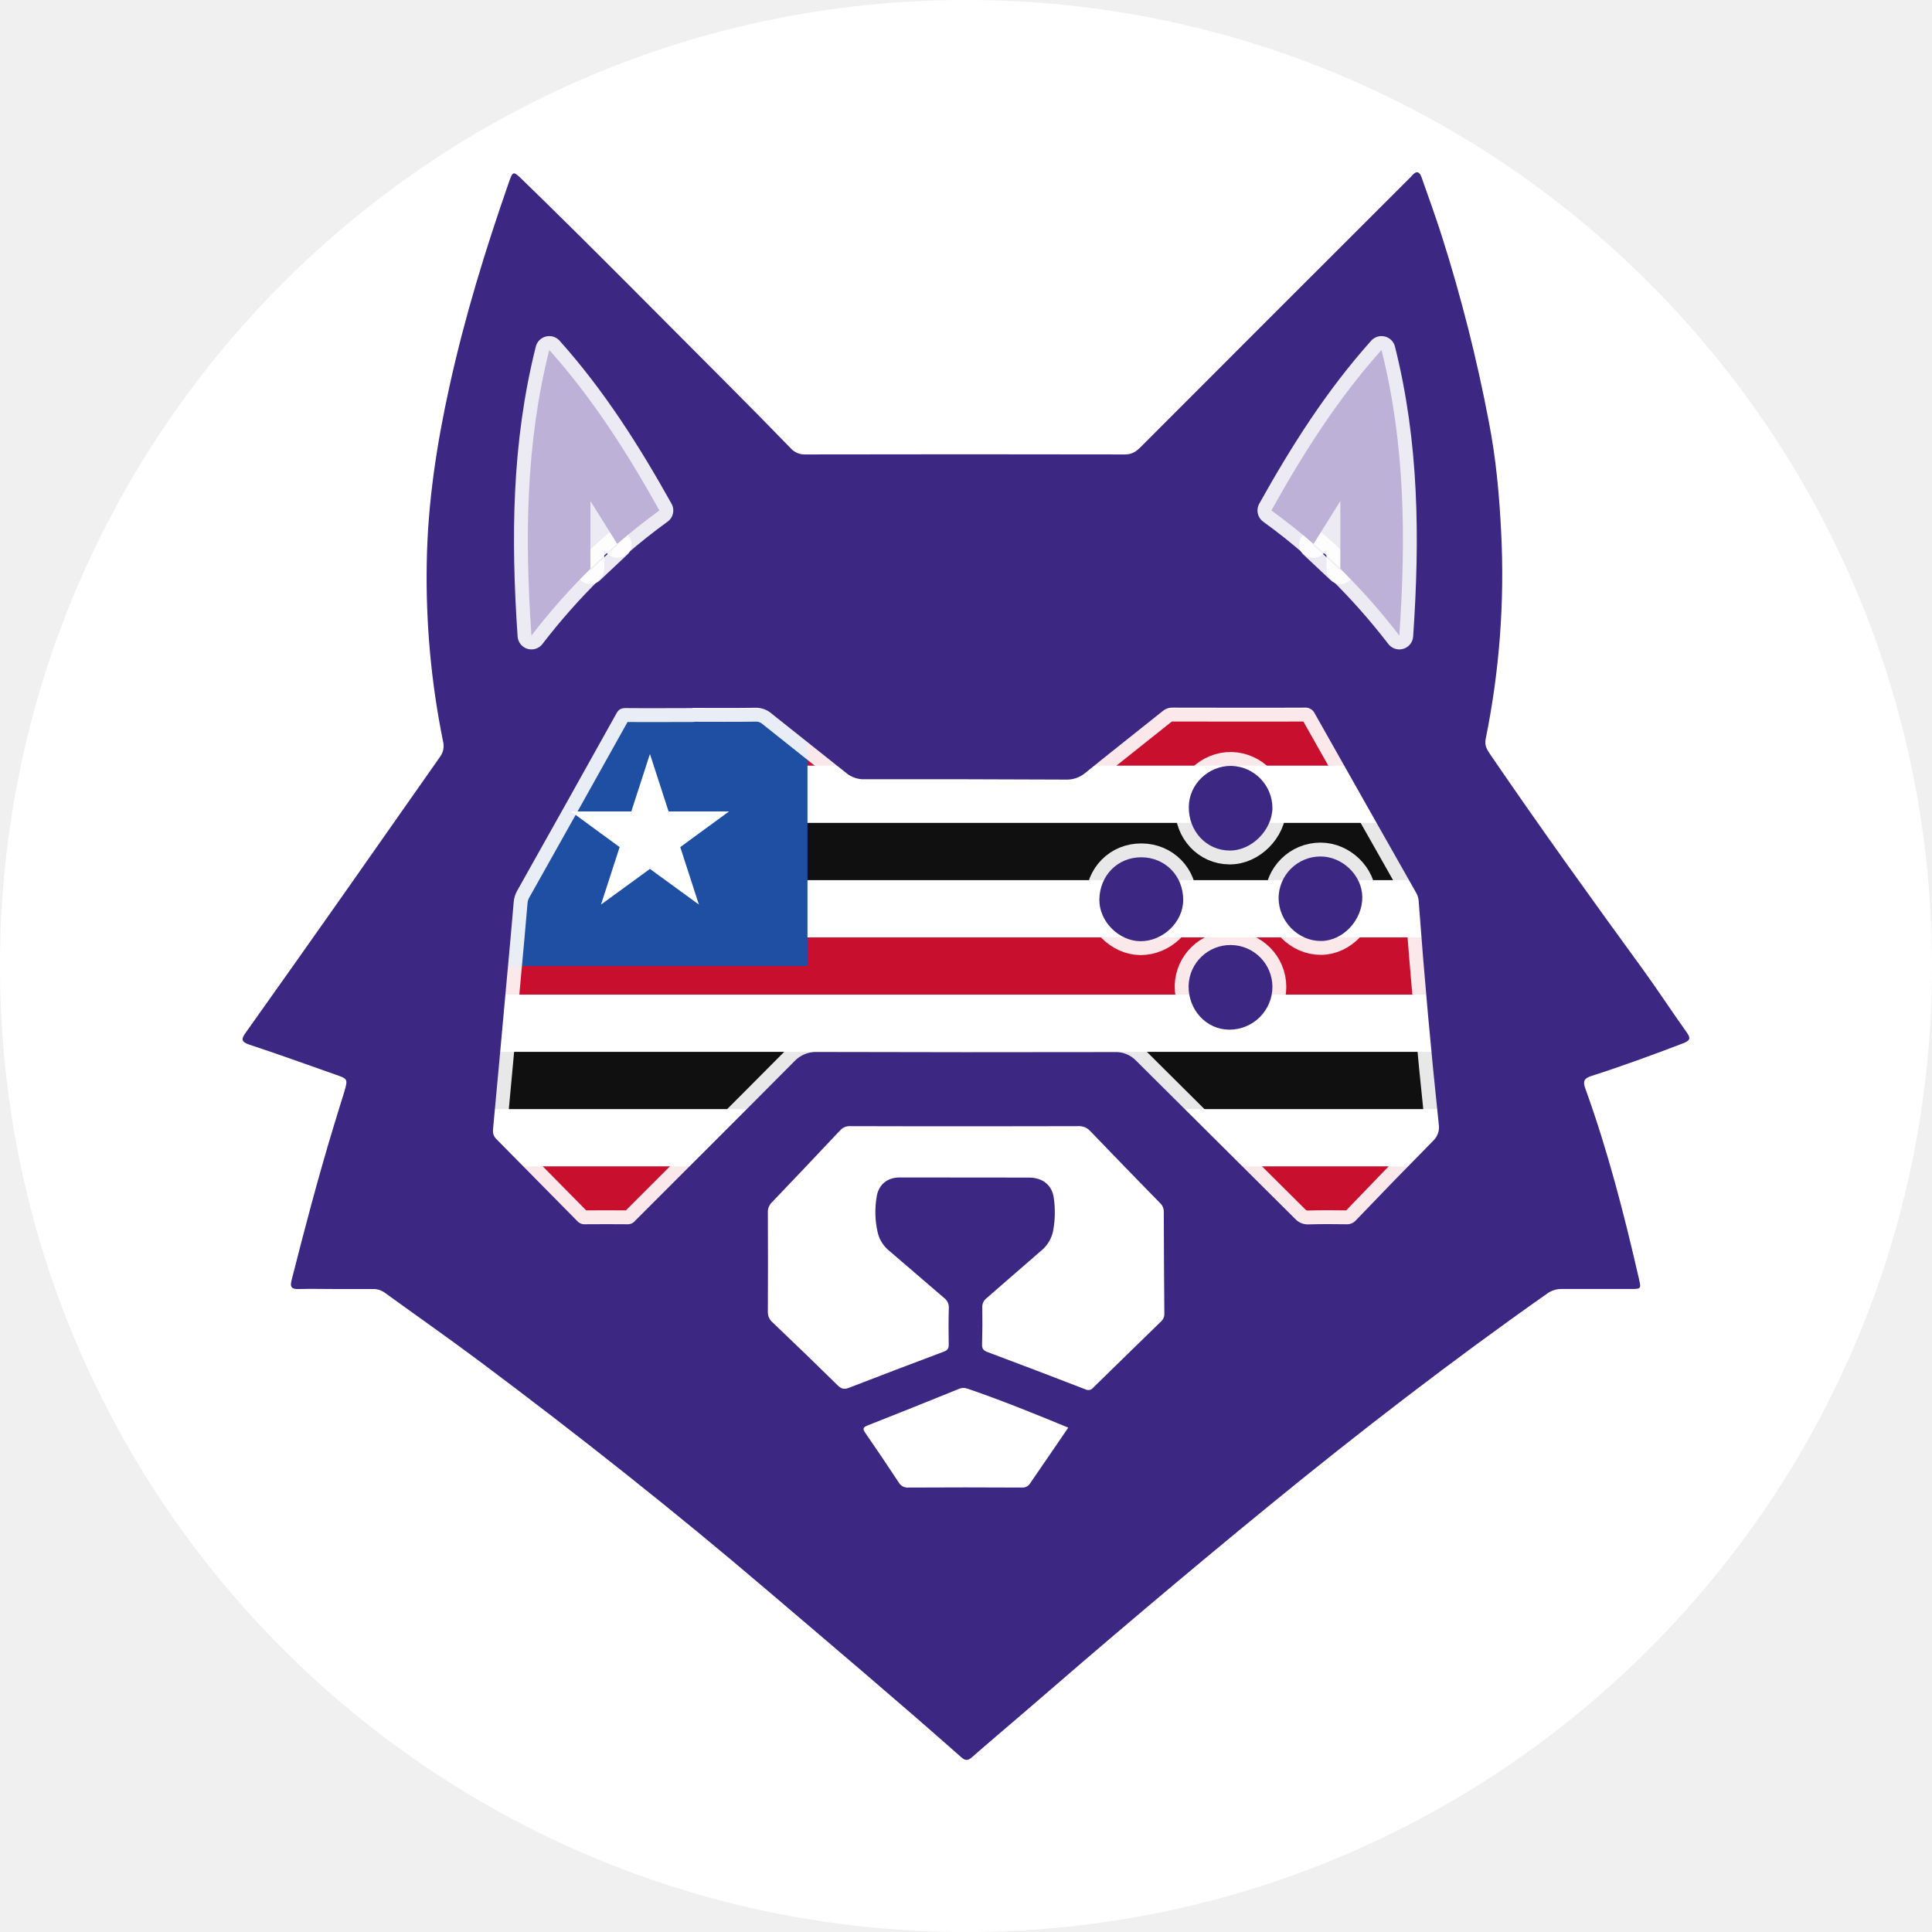
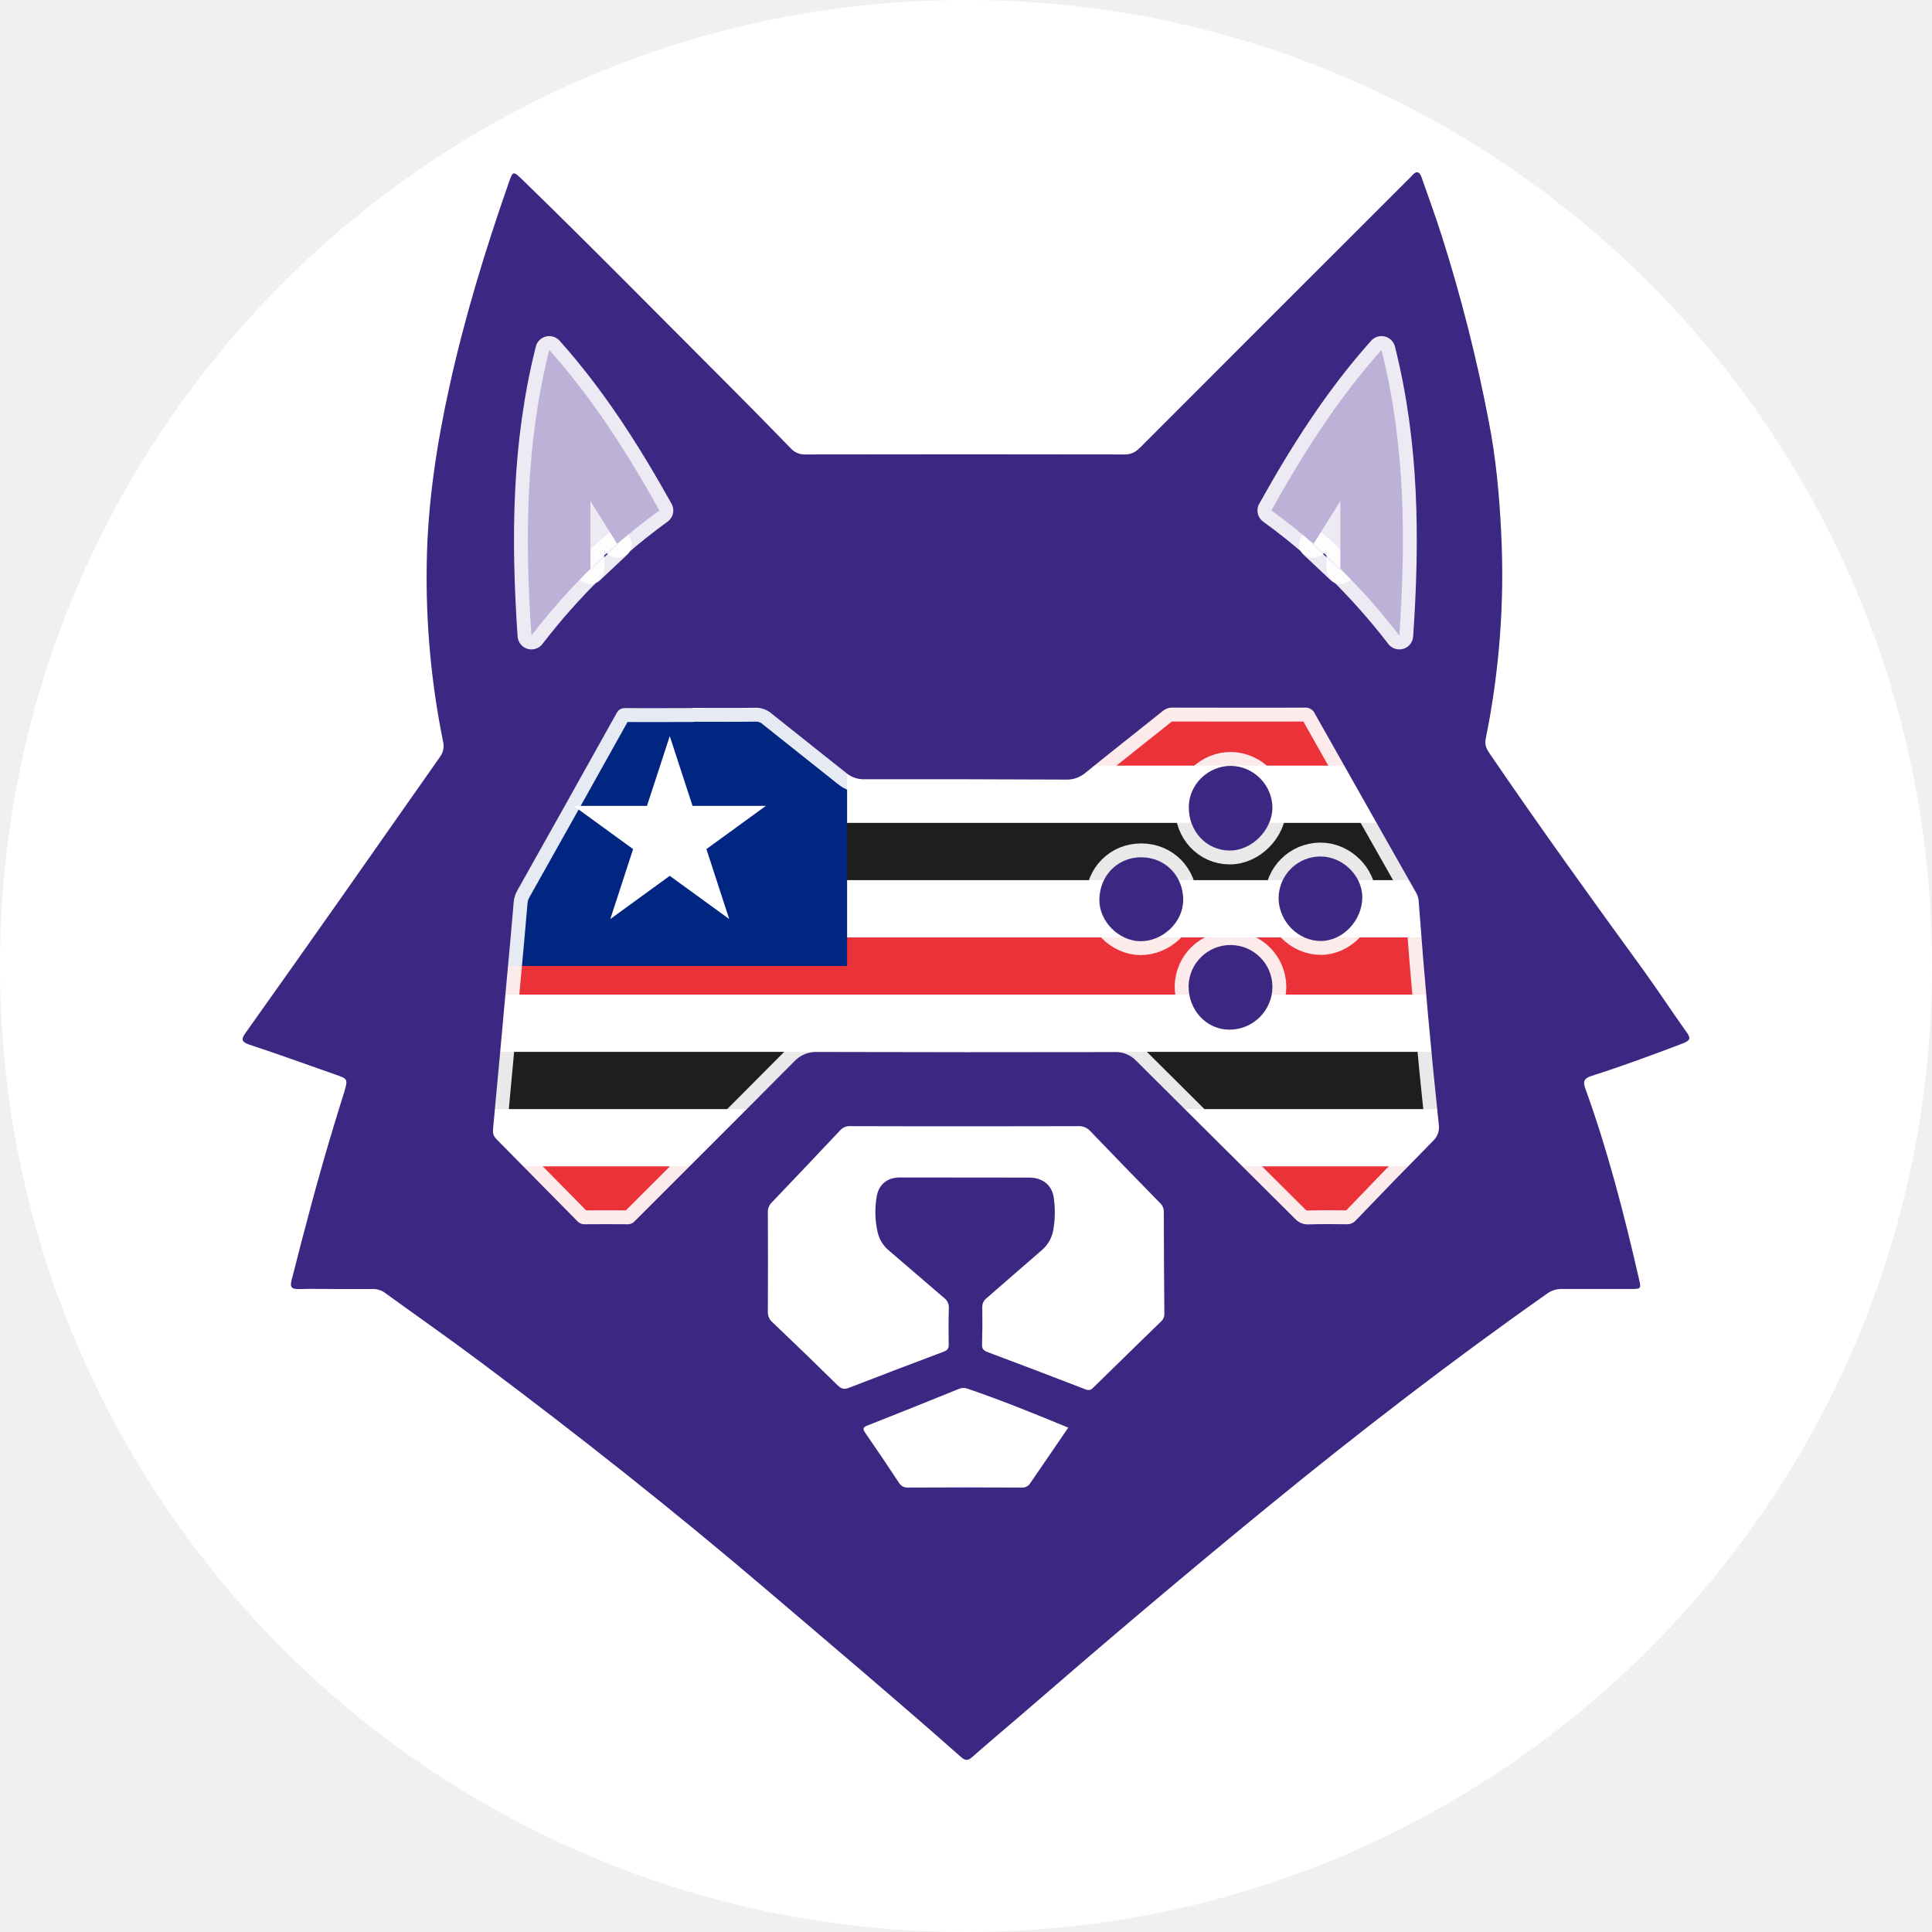
<svg xmlns="http://www.w3.org/2000/svg" viewBox="-162 -162 1404 1404">
  <circle cx="540" cy="540" r="702" fill="#FFFFFF" />
  <g transform="translate(540 540) scale(1.44) translate(-540 -540)">
-     <rect x="301" y="410.00" width="478" height="29.39" fill="#C8102E" />
+     <rect x="301" y="410.00" width="478" height="29.39" fill="#EB3238" />
    <rect x="301" y="438.89" width="478" height="29.39" fill="#FFFFFF" />
-     <rect x="301" y="467.78" width="478" height="29.39" fill="#101010" />
+     <rect x="301" y="467.78" width="478" height="29.39" fill="#201D1E" />
    <rect x="301" y="496.67" width="478" height="29.39" fill="#FFFFFF" />
-     <rect x="301" y="525.56" width="478" height="29.39" fill="#C8102E" />
+     <rect x="301" y="525.56" width="478" height="29.39" fill="#EB3238" />
    <rect x="301" y="554.44" width="478" height="29.39" fill="#FFFFFF" />
-     <rect x="301" y="583.33" width="478" height="29.39" fill="#101010" />
+     <rect x="301" y="583.33" width="478" height="29.39" fill="#201D1E" />
    <rect x="301" y="612.22" width="478" height="29.39" fill="#FFFFFF" />
-     <rect x="301" y="641.11" width="478" height="29.39" fill="#C8102E" />
-     <rect x="301" y="410" width="159" height="130" fill="#1E4FA3" />
-     <polygon fill="#FFFFFF" points="380.5,433.0 389.9,462.0 420.4,462.0 395.8,480.0 405.2,509.0 380.5,491.0 355.8,509.0 365.2,480.0 340.6,462.0 371.1,462.0" />
+     <rect x="301" y="641.11" width="478" height="29.39" fill="#EB3238" />
+     <rect x="301" y="410" width="179" height="130" fill="#012682" />
+     <polygon fill="#FFFFFF" points="390.5,424.0 402.0,459.2 439.0,459.2 409.0,481.0 420.5,516.3 390.5,494.5 360.5,516.3 372.0,481.0 342.0,459.2 379.0,459.2" />
    <path id="nariz" fill="#FFFFFF" d="M638.62,719.21c-11.5,11.16-23,22.43-34.49,33.65a3.06,3.06,0,0,1-3.69.85q-24.8-9.6-49.67-18.92c-2.15-.79-2.78-1.87-2.66-4.08.17-6.06.22-12.18.11-18.29a5.52,5.52,0,0,1,2.21-4.82c9.12-7.87,18.18-15.91,27.36-23.79A17.33,17.33,0,0,0,584,673.51a51.46,51.46,0,0,0,.34-16.14c-.79-6.8-5.66-10.59-12.57-10.59-21.75,0-43.45-.06-65.2-.06-6.17,0-10.59,3.46-11.61,9.52a45.81,45.81,0,0,0,.46,18.18,16.82,16.82,0,0,0,5.89,9.35c9.28,7.93,18.46,15.91,27.75,23.84a5.88,5.88,0,0,1,2.27,5.16c-.17,6.11-.17,12.17-.06,18.29.06,2-.68,2.89-2.49,3.57q-24,9-48,18.29c-2.26.85-3.68.51-5.49-1.24q-16.31-16.06-32.91-31.83a6.66,6.66,0,0,1-2.38-5.1c.12-16.82.06-33.59,0-50.41a6.72,6.72,0,0,1,2.16-5.21c11.55-12.07,23-24.13,34.44-36.31a6.44,6.44,0,0,1,5.26-2q28.89.09,57.78.06c19,0,38,0,57-.06a7.6,7.6,0,0,1,6.12,2.55c11.61,12.12,23.34,24.13,35.06,36.14a5.89,5.89,0,0,1,2,4.58c.06,17.11.11,34.27.28,51.43A4.78,4.78,0,0,1,638.62,719.22Z" />
    <path fill="none" stroke="#FFFFFF" stroke-opacity="0.9" stroke-width="14" stroke-linejoin="round" d="M903.75,573.54c-7.36-10.31-14.33-20.95-21.75-31.26C855.72,506.2,829.67,470,804.46,433.07c-1.58-2.32-2.83-4.41-2.21-7.59a416.16,416.16,0,0,0,7.82-104.38c-.9-18.64-2.6-37.22-6.17-55.51a805.78,805.78,0,0,0-23.85-94.2c-3.11-9.74-6.63-19.37-10-29-1-3.06-2.49-4.19-5-1.25-1,1.19-2.15,2.15-3.23,3.29Q695,211.16,628.2,278.05c-2.27,2.26-4.42,3.79-7.88,3.79q-80.79-.16-161.53,0a9.31,9.31,0,0,1-7.25-3.11Q435.9,262.59,420,246.67c-34.6-34.61-68.87-69.5-104-103.6-4.53-4.36-4.7-4.36-6.8,1.76-11.72,33.64-22.2,67.69-29.84,102.52-6.52,29.51-11.05,59.25-11.5,89.44a415.15,415.15,0,0,0,8.21,89.77,9.26,9.26,0,0,1-1.42,7.76c-16.36,23.22-32.62,46.56-49,69.84s-32.62,46.22-49,69.27c-2.33,3.23-2.78,4.76,1.75,6.29,14.56,4.75,28.89,10,43.33,15.06,6.35,2.21,6.4,2.21,4.48,8.84-1.87,6.17-3.86,12.29-5.67,18.41-7.65,25.32-14.39,50.92-20.9,76.58-1,3.73.34,4.53,3.74,4.41,6.23-.17,12.52,0,18.8,0v0c6.12,0,12.24,0,18.36,0a9.87,9.87,0,0,1,6.34,2c15.86,11.49,31.89,22.71,47.58,34.43,49.62,37.1,98.16,75.45,145.28,115.66,32.68,27.87,65.53,55.57,97.71,84.06,2.21,2,3.56,1.92,5.72,0,8.38-7.37,16.93-14.56,25.37-21.81,41.12-35.63,82.64-70.86,124.78-105.29,45.48-37.16,92-73,140-106.77A12.21,12.21,0,0,1,840.6,703c11.44,0,22.94,0,34.44,0,5.83,0,5.77,0,4.47-5.55-7.42-32.35-15.69-64.52-27-95.73-1.35-3.68-.39-5.09,3.12-6.23,15.63-5,31-10.65,46.27-16.48C905.17,577.73,906,576.66,903.75,573.54ZM572.41,801a4.5,4.5,0,0,1-4.19,2.21q-28.63-.16-57.21,0a5.09,5.09,0,0,1-4.87-2.44c-5.55-8.44-11.22-16.87-17-25.2-1.31-2-1.19-2.72,1-3.62,15.47-6.07,30.87-12.3,46.28-18.53a5.67,5.67,0,0,1,4.19-.17c17.11,5.84,33.87,12.63,51,19.71C585.15,782.49,578.75,791.72,572.41,801Zm66.21-81.79c-11.5,11.16-23,22.43-34.49,33.65a3.06,3.06,0,0,1-3.69.85q-24.8-9.6-49.67-18.92c-2.15-.79-2.78-1.87-2.66-4.08.17-6.06.22-12.18.11-18.29a5.52,5.52,0,0,1,2.21-4.82c9.12-7.87,18.18-15.91,27.36-23.79A17.33,17.33,0,0,0,584,673.51a51.46,51.46,0,0,0,.34-16.14c-.79-6.8-5.66-10.59-12.57-10.59-21.75,0-43.45-.06-65.2-.06-6.17,0-10.59,3.46-11.61,9.52a45.81,45.81,0,0,0,.46,18.18,16.82,16.82,0,0,0,5.89,9.35c9.28,7.93,18.46,15.91,27.75,23.84a5.88,5.88,0,0,1,2.27,5.16c-.17,6.11-.17,12.17-.06,18.29.06,2-.68,2.89-2.49,3.57q-24,9-48,18.29c-2.26.85-3.68.51-5.49-1.24q-16.31-16.06-32.91-31.83a6.66,6.66,0,0,1-2.38-5.1c.12-16.82.06-33.59,0-50.41a6.72,6.72,0,0,1,2.16-5.21c11.55-12.07,23-24.13,34.44-36.31a6.44,6.44,0,0,1,5.26-2q28.89.09,57.78.06c19,0,38,0,57-.06a7.6,7.6,0,0,1,6.12,2.55c11.61,12.12,23.34,24.13,35.06,36.14a5.89,5.89,0,0,1,2,4.58c.06,17.11.11,34.27.28,51.43A4.78,4.78,0,0,1,638.62,719.22Zm137-90.85q-19.55,19.8-38.75,39.88a5.93,5.93,0,0,1-4.92,2.09c-6.35-.11-12.75-.11-19.09.06a8.55,8.55,0,0,1-6.69-2.72c-26.73-26.68-53.58-53.19-80.25-79.81a14.23,14.23,0,0,0-11.16-4.41q-74.85.16-149.76-.06a15,15,0,0,0-11.72,4.81c-26.68,26.91-53.53,53.59-80.27,80.38a4.69,4.69,0,0,1-3.85,1.75c-7.13-.06-14.33-.06-21.46,0a4.86,4.86,0,0,1-3.91-1.64Q323.44,648,303,627.35c-1.7-1.7-1.87-3.4-1.64-5.49,2.38-25.43,4.7-50.92,7-76.3q1.78-19,3.4-38a13.72,13.72,0,0,1,1.65-5.38q25.23-44.87,50.29-89.84c1.14-2,2.44-2.49,4.59-2.49,11.16.11,22.43,0,33.65,0v-.11c10.59,0,21.07.11,31.66-.06a12,12,0,0,1,8.44,3.06c12.46,10,25,19.82,37.44,29.79a13.74,13.74,0,0,0,9.29,3.23c33.75-.06,67.62,0,101.38.17a14.49,14.49,0,0,0,10.08-3.4c12.92-10.48,26-20.73,39-31.15a7.54,7.54,0,0,1,5.16-1.76c22.2,0,44.35.12,66.55,0a5.14,5.14,0,0,1,5.1,3q25.58,45.36,51.31,90.74A10.29,10.29,0,0,1,768.5,508q4.15,56,10.08,111.86A9.36,9.36,0,0,1,775.58,628.37Z" />
    <path fill="#3c2782" d="M903.75,573.54c-7.36-10.31-14.33-20.95-21.75-31.26C855.72,506.2,829.67,470,804.46,433.07c-1.58-2.32-2.83-4.41-2.21-7.59a416.16,416.16,0,0,0,7.82-104.38c-.9-18.64-2.6-37.22-6.17-55.51a805.78,805.78,0,0,0-23.85-94.2c-3.11-9.74-6.63-19.37-10-29-1-3.06-2.49-4.19-5-1.25-1,1.19-2.15,2.15-3.23,3.29Q695,211.16,628.2,278.05c-2.27,2.26-4.42,3.79-7.88,3.79q-80.79-.16-161.53,0a9.31,9.31,0,0,1-7.25-3.11Q435.9,262.59,420,246.67c-34.6-34.61-68.87-69.5-104-103.6-4.53-4.36-4.7-4.36-6.8,1.76-11.72,33.64-22.2,67.69-29.84,102.52-6.52,29.51-11.05,59.25-11.5,89.44a415.15,415.15,0,0,0,8.21,89.77,9.26,9.26,0,0,1-1.42,7.76c-16.36,23.22-32.62,46.56-49,69.84s-32.62,46.22-49,69.27c-2.33,3.23-2.78,4.76,1.75,6.29,14.56,4.75,28.89,10,43.33,15.06,6.35,2.21,6.4,2.21,4.48,8.84-1.87,6.17-3.86,12.29-5.67,18.41-7.65,25.32-14.39,50.92-20.9,76.58-1,3.73.34,4.53,3.74,4.41,6.23-.17,12.52,0,18.8,0v0c6.12,0,12.24,0,18.36,0a9.87,9.87,0,0,1,6.34,2c15.86,11.49,31.89,22.71,47.58,34.43,49.62,37.1,98.16,75.45,145.28,115.66,32.68,27.87,65.53,55.57,97.71,84.06,2.21,2,3.56,1.92,5.72,0,8.38-7.37,16.93-14.56,25.37-21.81,41.12-35.63,82.64-70.86,124.78-105.29,45.48-37.16,92-73,140-106.77A12.21,12.21,0,0,1,840.6,703c11.44,0,22.94,0,34.44,0,5.83,0,5.77,0,4.47-5.55-7.42-32.35-15.69-64.52-27-95.73-1.35-3.68-.39-5.09,3.12-6.23,15.63-5,31-10.65,46.27-16.48C905.17,577.73,906,576.66,903.75,573.54ZM572.41,801a4.5,4.5,0,0,1-4.19,2.21q-28.63-.16-57.21,0a5.09,5.09,0,0,1-4.87-2.44c-5.55-8.44-11.22-16.87-17-25.2-1.31-2-1.19-2.72,1-3.62,15.47-6.07,30.87-12.3,46.28-18.53a5.67,5.67,0,0,1,4.19-.17c17.11,5.84,33.87,12.63,51,19.71C585.15,782.49,578.75,791.72,572.41,801Zm66.21-81.79c-11.5,11.16-23,22.43-34.49,33.65a3.06,3.06,0,0,1-3.69.85q-24.8-9.6-49.67-18.92c-2.15-.79-2.78-1.87-2.66-4.08.17-6.06.22-12.18.11-18.29a5.52,5.52,0,0,1,2.21-4.82c9.12-7.87,18.18-15.91,27.36-23.79A17.33,17.33,0,0,0,584,673.51a51.46,51.46,0,0,0,.34-16.14c-.79-6.8-5.66-10.59-12.57-10.59-21.75,0-43.45-.06-65.2-.06-6.17,0-10.59,3.46-11.61,9.52a45.81,45.81,0,0,0,.46,18.18,16.82,16.82,0,0,0,5.89,9.35c9.28,7.93,18.46,15.91,27.75,23.84a5.88,5.88,0,0,1,2.27,5.16c-.17,6.11-.17,12.17-.06,18.29.06,2-.68,2.89-2.49,3.57q-24,9-48,18.29c-2.26.85-3.68.51-5.49-1.24q-16.31-16.06-32.91-31.83a6.66,6.66,0,0,1-2.38-5.1c.12-16.82.06-33.59,0-50.41a6.72,6.72,0,0,1,2.16-5.21c11.55-12.07,23-24.13,34.44-36.31a6.44,6.44,0,0,1,5.26-2q28.89.09,57.78.06c19,0,38,0,57-.06a7.6,7.6,0,0,1,6.12,2.55c11.61,12.12,23.34,24.13,35.06,36.14a5.89,5.89,0,0,1,2,4.58c.06,17.11.11,34.27.28,51.43A4.78,4.78,0,0,1,638.62,719.22Zm137-90.85q-19.55,19.8-38.75,39.88a5.93,5.93,0,0,1-4.92,2.09c-6.35-.11-12.75-.11-19.09.06a8.55,8.55,0,0,1-6.69-2.72c-26.73-26.68-53.58-53.19-80.25-79.81a14.23,14.23,0,0,0-11.16-4.41q-74.85.16-149.76-.06a15,15,0,0,0-11.72,4.81c-26.68,26.91-53.53,53.59-80.27,80.38a4.69,4.69,0,0,1-3.85,1.75c-7.13-.06-14.33-.06-21.46,0a4.86,4.86,0,0,1-3.91-1.64Q323.44,648,303,627.35c-1.7-1.7-1.87-3.4-1.64-5.49,2.38-25.43,4.7-50.92,7-76.3q1.78-19,3.4-38a13.72,13.72,0,0,1,1.65-5.38q25.23-44.87,50.29-89.84c1.14-2,2.44-2.49,4.59-2.49,11.16.11,22.43,0,33.65,0v-.11c10.59,0,21.07.11,31.66-.06a12,12,0,0,1,8.44,3.06c12.46,10,25,19.82,37.44,29.79a13.74,13.74,0,0,0,9.29,3.23c33.75-.06,67.62,0,101.38.17a14.49,14.49,0,0,0,10.08-3.4c12.92-10.48,26-20.73,39-31.15a7.54,7.54,0,0,1,5.16-1.76c22.2,0,44.35.12,66.55,0a5.14,5.14,0,0,1,5.1,3q25.58,45.36,51.31,90.74A10.29,10.29,0,0,1,768.5,508q4.15,56,10.08,111.86A9.36,9.36,0,0,1,775.58,628.37Z" />
    <path fill="none" stroke="#FFFFFF" stroke-opacity="0.9" stroke-width="14" stroke-linejoin="round" d="M649.61,506.71c0,11.1-10.25,20.9-21.69,20.78-10.94-.17-20.74-10.08-20.62-21,.17-12.23,9.29-21.41,21.24-21.35S649.66,494.47,649.61,506.71Z" />
    <path fill="#3c2782" d="M649.61,506.71c0,11.1-10.25,20.9-21.69,20.78-10.94-.17-20.74-10.08-20.62-21,.17-12.23,9.29-21.41,21.24-21.35S649.66,494.47,649.61,506.71Z" />
    <path fill="none" stroke="#FFFFFF" stroke-opacity="0.9" stroke-width="14" stroke-linejoin="round" d="M694.64,550.55a21.67,21.67,0,0,1-21.81,21.58c-11.55-.06-20.67-9.92-20.5-22.21a21.16,21.16,0,0,1,42.31.63Z" />
    <path fill="#3c2782" d="M694.64,550.55a21.67,21.67,0,0,1-21.81,21.58c-11.55-.06-20.67-9.92-20.5-22.21a21.16,21.16,0,0,1,42.31.63Z" />
    <path fill="none" stroke="#FFFFFF" stroke-opacity="0.9" stroke-width="14" stroke-linejoin="round" d="M694.64,460.21c-.12,11.21-10.54,21.69-21.7,21.52-11.66-.11-20.61-9.74-20.5-22,.06-11.44,9.91-20.9,21.52-20.73A21.34,21.34,0,0,1,694.64,460.21Z" />
    <path fill="#3c2782" d="M694.64,460.21c-.12,11.21-10.54,21.69-21.7,21.52-11.66-.11-20.61-9.74-20.5-22,.06-11.44,9.91-20.9,21.52-20.73A21.34,21.34,0,0,1,694.64,460.21Z" />
    <path fill="none" stroke="#FFFFFF" stroke-opacity="0.9" stroke-width="14" stroke-linejoin="round" d="M740,505.18c.06,11.72-9.74,22.14-20.84,22.2-11.5.06-21.3-9.85-21.41-21.58a21.15,21.15,0,0,1,21.18-21.07C730,484.73,739.89,494.3,740,505.18Z" />
    <path fill="#3c2782" d="M740,505.18c.06,11.72-9.74,22.14-20.84,22.2-11.5.06-21.3-9.85-21.41-21.58a21.15,21.15,0,0,1,21.18-21.07C730,484.73,739.89,494.3,740,505.18Z" />
    <path fill="none" stroke="#FFFFFF" stroke-opacity="0.9" stroke-width="14" stroke-linejoin="round" d="M728.91,339.55v.73l-13.78-12.95.25-.37Q722.36,333,728.91,339.55Z" />
    <path fill="#3c2782" d="M728.91,339.55v.73l-13.78-12.95.25-.37Q722.36,333,728.91,339.55Z" />
    <path fill="none" stroke="#FFFFFF" stroke-opacity="0.9" stroke-width="14" stroke-linejoin="round" d="M350.46,339.55v.73l13.79-12.95L364,327Q357,333,350.46,339.55Z" />
    <path fill="#3c2782" d="M350.46,339.55v.73l13.79-12.95L364,327Q357,333,350.46,339.55Z" />
    <path fill="none" stroke="#FFFFFF" stroke-opacity="0.9" stroke-width="14" stroke-linejoin="round" d="M758.68,373.23a328,328,0,0,0-29.77-33.68v-34.2L715.38,327q-10.2-8.88-21.28-16.89c16.13-28.86,33.42-56.21,55.59-81C761.61,276.57,762.05,324.08,758.68,373.23Z" />
    <path fill="#beb1d7" d="M758.68,373.23a328,328,0,0,0-29.77-33.68v-34.2L715.38,327q-10.2-8.88-21.28-16.89c16.13-28.86,33.42-56.21,55.59-81C761.61,276.57,762.05,324.08,758.68,373.23Z" />
    <path fill="none" stroke="#FFFFFF" stroke-opacity="0.9" stroke-width="14" stroke-linejoin="round" d="M320.7,373.23a327.9,327.9,0,0,1,29.76-33.68v-34.2L364,327q10.2-8.88,21.28-16.89c-16.13-28.86-33.43-56.21-55.59-81C317.77,276.57,317.33,324.08,320.7,373.23Z" />
    <path fill="#beb1d7" d="M320.7,373.23a327.9,327.9,0,0,1,29.76-33.68v-34.2L364,327q10.2-8.88,21.28-16.89c-16.13-28.86-33.43-56.21-55.59-81C317.77,276.57,317.33,324.08,320.7,373.23Z" />
  </g>
</svg>
